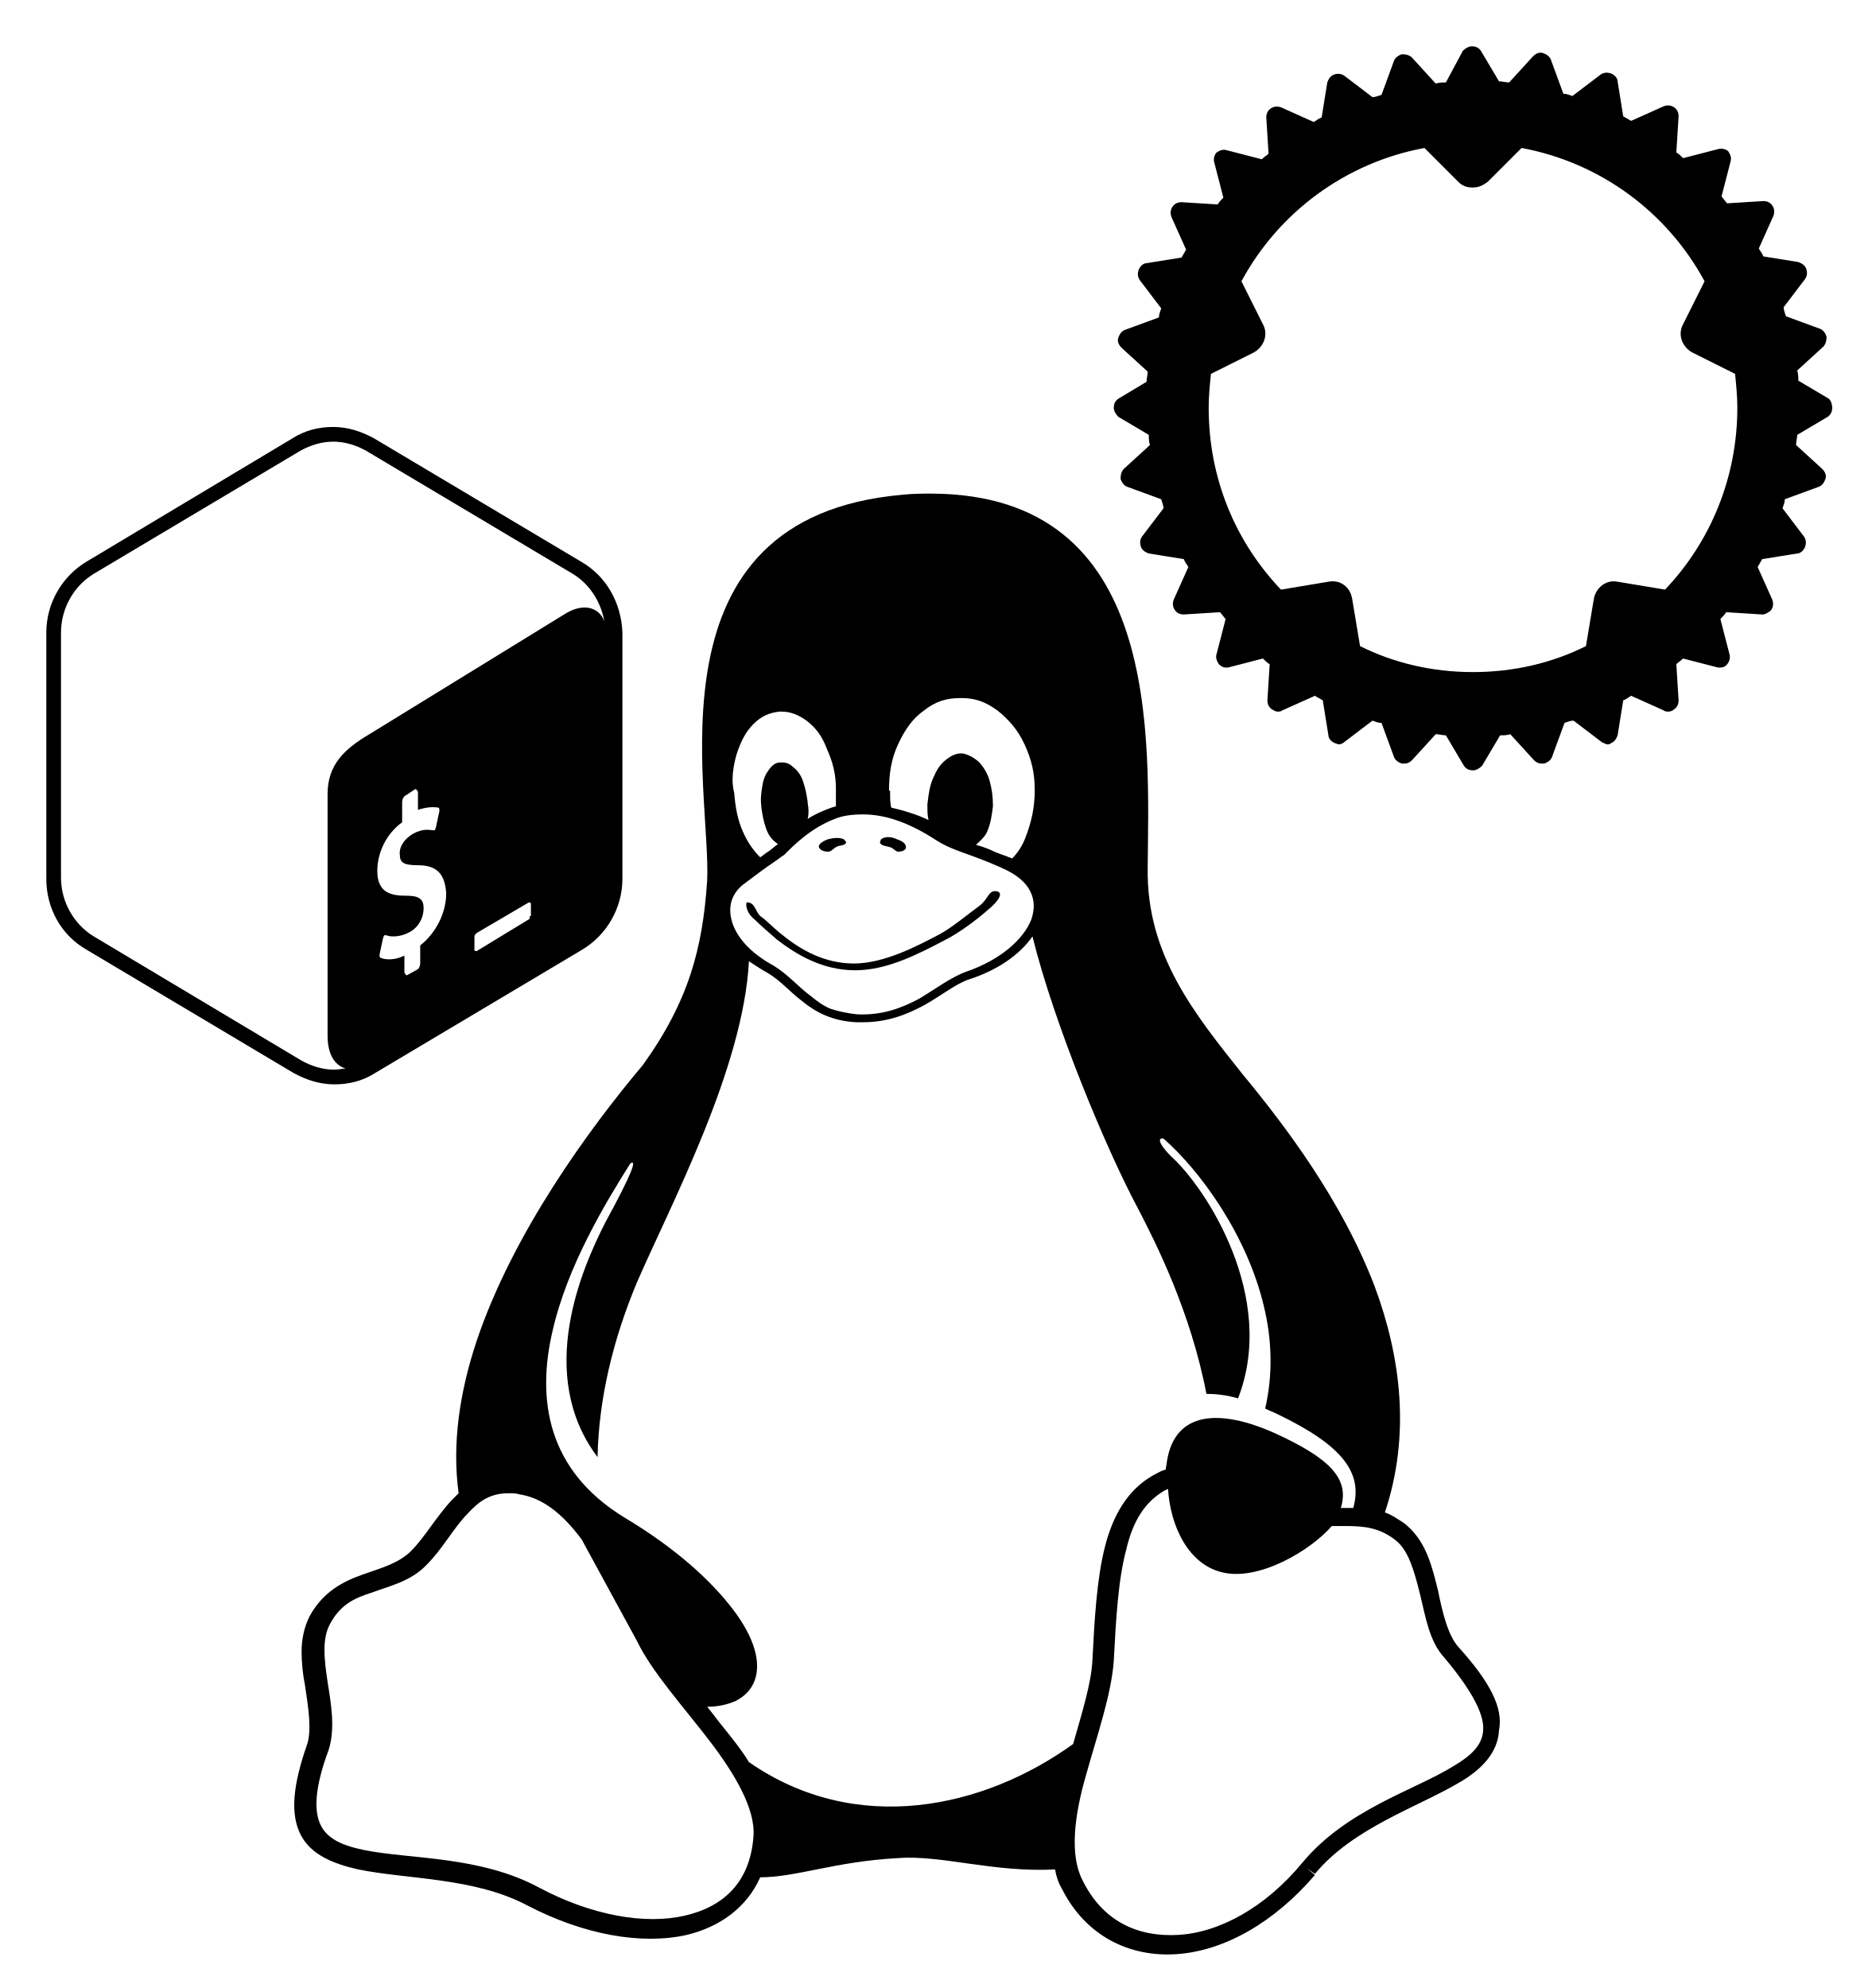
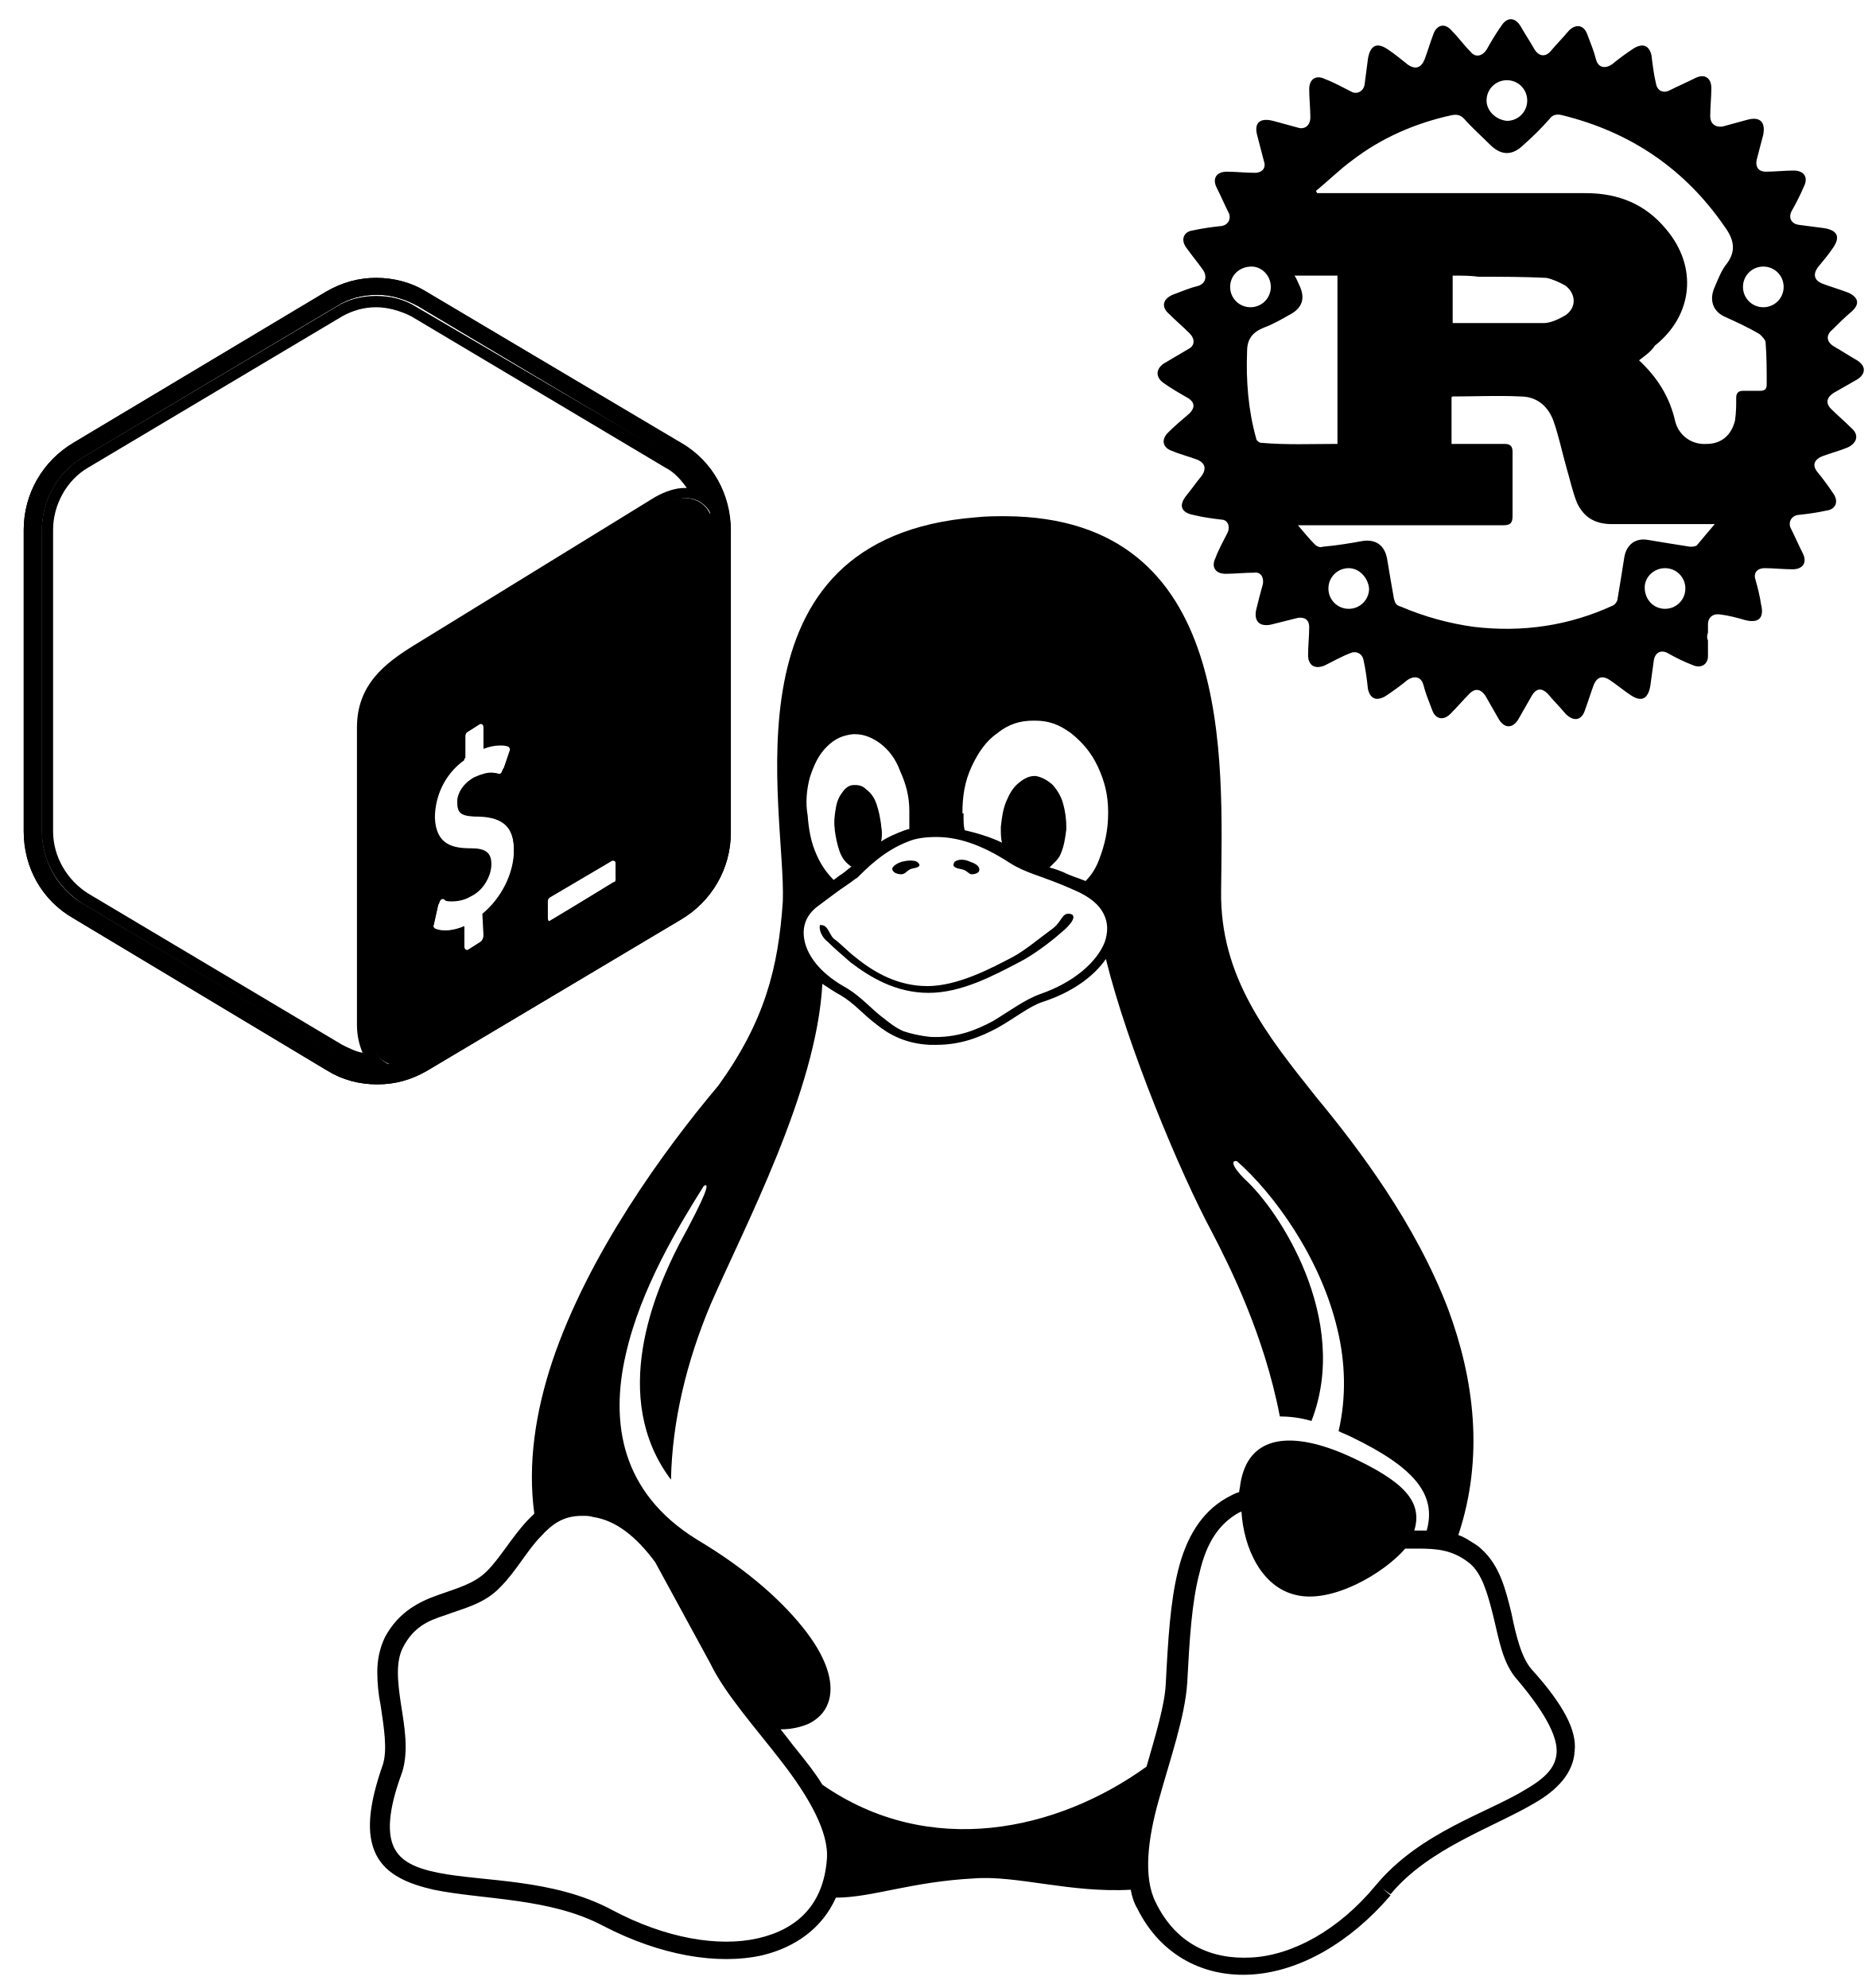
<svg xmlns="http://www.w3.org/2000/svg" version="1.1" id="Capa_1" x="0px" y="0px" viewBox="0 0 165.7 176" style="enable-background:new 0 0 165.7 176;" xml:space="preserve">
  <g>
-     <path d="M66.8,81.4c0.5,0.5,1.2,1.1,2,1.8c1.7,1.3,4,2.7,6.9,2.7c2.9,0,5.7-1.5,8-2.7c1.2-0.6,2.8-1.8,3.7-2.6   c1-0.8,1.5-1.6,0.8-1.7c-0.7-0.1-0.7,0.7-1.5,1.3c-1.1,0.8-2.4,1.9-3.5,2.5c-1.9,1-4.9,2.6-7.6,2.6c-2.6,0-4.7-1.2-6.3-2.5   c-0.8-0.6-1.4-1.3-2-1.7c-0.4-0.4-0.5-1.2-1.1-1.2C66,79.7,65.9,80.7,66.8,81.4z" />
-     <path d="M129.1,145.8C129.1,145.8,129.1,145.8,129.1,145.8c-0.9-1-1.4-3-1.8-5c-0.5-2-1-4.2-2.7-5.7c0,0,0,0,0,0   c-0.3-0.3-0.7-0.5-1-0.7c-0.3-0.2-0.7-0.4-1-0.5c2.3-6.9,1.4-13.8-0.9-20c-2.9-7.6-7.9-14.2-11.7-18.8c-4.3-5.4-8.5-10.6-8.4-18.2   c0.1-11.6,1.3-33.1-19.1-33.2c-0.8,0-1.7,0-2.6,0.1C56.9,45.8,63,69.9,62.6,78c-0.4,5.9-1.6,10.6-5.7,16.3   c-4.8,5.7-11.5,14.9-14.7,24.4c-1.5,4.5-2.2,9.1-1.6,13.5c-0.2,0.2-0.4,0.4-0.6,0.6c-1.4,1.5-2.4,3.3-3.6,4.5   c-1.1,1.1-2.6,1.5-4.3,2.1c-1.7,0.6-3.5,1.5-4.7,3.7c0,0,0,0,0,0c0,0,0,0,0,0c-0.5,1-0.7,2.1-0.7,3.1c0,1,0.1,2,0.3,3   c0.3,2,0.6,3.9,0.2,5.2c-1.3,3.7-1.5,6.2-0.6,8c0.9,1.8,2.9,2.6,5.1,3.1c4.4,0.9,10.3,0.7,15,3.2l0.4-0.8l-0.4,0.8   c5,2.6,10.1,3.5,14.1,2.6c2.9-0.7,5.3-2.4,6.5-5.1c3.2,0,6.6-1.4,12.2-1.7c3.8-0.3,8.5,1.3,13.9,1c0.1,0.6,0.3,1.2,0.6,1.7   c0,0,0,0,0,0c2.1,4.2,6,6.1,10.2,5.8c4.2-0.3,8.6-2.8,12.2-7l-0.7-0.6l0.7,0.5c3.4-4.1,9.1-5.9,12.8-8.1c1.9-1.1,3.4-2.6,3.5-4.6   C133.1,151.2,131.9,148.9,129.1,145.8z M78.7,70c0-1.5,0.2-2.8,0.8-4.1c0.6-1.3,1.3-2.3,2.3-3c1-0.8,2-1.1,3.2-1.1h0.1   c1.2,0,2.1,0.3,3.2,1.1c1,0.8,1.8,1.7,2.4,3c0.6,1.3,0.9,2.5,0.9,4c0,0,0,0.1,0,0.1l0,0c0,1.5-0.3,2.8-0.8,4.1   c-0.3,0.8-0.7,1.4-1.2,1.9c-0.2-0.1-0.3-0.1-0.5-0.2c-0.6-0.2-1.1-0.4-1.5-0.6c-0.5-0.2-0.8-0.3-1.2-0.4c0.3-0.3,0.8-0.7,1-1.2   c0.3-0.7,0.4-1.4,0.5-2.2c0,0,0-0.1,0-0.1c0-0.8-0.1-1.5-0.3-2.2c-0.2-0.7-0.6-1.3-1-1.7c-0.5-0.4-0.9-0.6-1.4-0.7c0,0,0,0-0.1,0   c-0.5,0-0.9,0.2-1.4,0.6c-0.5,0.4-0.8,0.9-1.1,1.6c-0.3,0.7-0.4,1.4-0.5,2.3c0,0,0,0.1,0,0.1c0,0.5,0,0.9,0.1,1.3   c-1-0.5-2.4-0.9-3.3-1.1c-0.1-0.4-0.1-0.8-0.1-1.2V70z M65.2,66.8c0.4-1.2,0.8-2,1.5-2.7c0.7-0.7,1.4-1,2.3-1.1c0.1,0,0.1,0,0.2,0   c0.8,0,1.5,0.3,2.2,0.8c0.8,0.6,1.4,1.4,1.8,2.5c0.5,1.1,0.8,2.2,0.8,3.5v0c0,0.5,0,1.1,0,1.6h0c-0.2,0-0.3,0.1-0.4,0.1   c-0.8,0.3-1.5,0.6-2.1,1c0.1-0.4,0.1-0.9,0-1.4c0,0,0,0,0-0.1c-0.1-0.7-0.2-1.2-0.4-1.8c-0.2-0.6-0.5-1-0.9-1.3   c-0.3-0.3-0.6-0.4-1-0.4c0,0-0.1,0-0.1,0c-0.4,0-0.7,0.2-1,0.6c-0.3,0.4-0.5,0.8-0.6,1.4c-0.1,0.6-0.2,1.2-0.1,1.9c0,0,0,0,0,0.1   c0.1,0.7,0.2,1.2,0.4,1.8c0.2,0.6,0.5,1,0.9,1.3c0.1,0.1,0.1,0.1,0.2,0.1c-0.4,0.3-0.6,0.5-0.9,0.7c-0.2,0.1-0.4,0.3-0.7,0.5   c-0.6-0.6-1.1-1.3-1.5-2.2c-0.5-1.1-0.7-2.2-0.8-3.5v0C64.7,69.1,64.9,67.9,65.2,66.8z M65.8,78.3c1.2-0.9,2-1.5,2.6-1.9   c0.6-0.4,0.8-0.6,1-0.7c0,0,0,0,0,0l0,0c0.9-0.9,2.4-2.4,4.5-3.2c0.7-0.3,1.6-0.4,2.5-0.4c1.8,0,3.9,0.6,6.5,2.3   c1.6,1,2.8,1.1,5.7,2.4l0,0l0,0c1.4,0.6,2.2,1.3,2.6,2.1c0.4,0.8,0.4,1.6,0.1,2.5c-0.7,1.8-2.8,3.6-5.7,4.6l0,0l0,0   c-1.4,0.5-2.7,1.5-4.2,2.4c-1.5,0.8-3.2,1.5-5.5,1.4c-1-0.1-1.8-0.3-2.4-0.5c-0.7-0.3-1.2-0.7-1.7-1.1c-1.1-0.8-2-1.9-3.3-2.7l0,0   l0,0c-2.2-1.2-3.3-2.6-3.7-3.9C64.4,80.2,64.8,79.1,65.8,78.3z M66.7,162.6L66.7,162.6L66.7,162.6c-0.3,4-2.6,6.2-6.1,7   c-3.5,0.8-8.2,0-12.9-2.5c0,0,0,0,0,0c-5.2-2.8-11.4-2.5-15.4-3.3c-2-0.4-3.3-1-3.9-2.2c-0.6-1.2-0.6-3.2,0.7-6.7l0,0l0,0   c0.6-1.9,0.2-4.1-0.1-6c-0.3-2-0.5-3.8,0.2-5.1l0,0c0.9-1.7,2.1-2.3,3.7-2.8c1.6-0.6,3.5-1,4.9-2.5l0,0l0,0   c1.4-1.4,2.4-3.3,3.6-4.5c1-1.1,2-1.8,3.6-1.8c0,0,0,0,0.1,0c0.3,0,0.6,0,0.9,0.1c2,0.3,3.8,1.7,5.5,4l4.9,9l0,0l0,0   c1.3,2.7,4.1,5.8,6.4,8.8C65.1,157.1,66.9,160.2,66.7,162.6z M66.3,156c-0.6-1-1.4-2-2.2-3c-0.5-0.6-1-1.3-1.5-1.9   c1,0,1.8-0.2,2.5-0.5c0.8-0.4,1.4-1,1.7-1.8c0.6-1.6,0-3.8-1.9-6.3c-1.9-2.5-5-5.4-9.7-8.2c0,0,0,0,0,0c-3.4-2.1-5.3-4.7-6.2-7.5   c-0.9-2.8-0.8-5.9-0.1-8.9c1.3-5.8,4.7-11.4,6.9-14.9c0.6-0.4,0.2,0.8-2.2,5.2c-2.1,4.1-6.2,13.5-0.7,20.8   c0.1-5.2,1.4-10.5,3.5-15.5c3-6.9,9.4-18.9,9.9-28.4c0.3,0.2,1.2,0.8,1.6,1c0,0,0,0,0,0c1.2,0.7,2,1.7,3.2,2.6   c1.1,0.9,2.6,1.7,4.7,1.8c0.2,0,0.4,0,0.6,0c2.2,0,3.9-0.7,5.4-1.5c1.6-0.9,2.8-1.9,4-2.3c0,0,0,0,0,0c2.5-0.8,4.5-2.2,5.6-3.8   c1.9,7.7,6.5,18.8,9.4,24.2c1.5,2.9,4.6,9,6,16.3c0.8,0,1.8,0.1,2.8,0.4c3.5-9-2.9-18.7-5.9-21.4c-1.2-1.2-1.2-1.7-0.7-1.6   c3.2,2.8,7.4,8.5,8.9,14.9c0.7,2.9,0.8,6,0.1,9c0.4,0.2,0.7,0.3,1.1,0.5c5.6,2.7,7.6,5.1,6.7,8.3c-0.3,0-0.6,0-1,0c0,0-0.1,0-0.1,0   c0.8-2.6-1-4.4-5.8-6.6c-4.9-2.2-8.9-2-9.6,2.5c0,0.2-0.1,0.5-0.1,0.7c-0.4,0.1-0.7,0.3-1.1,0.5c-2.3,1.3-3.6,3.6-4.3,6.4   c-0.7,2.8-0.9,6.2-1.1,10.1c0,0,0,0,0,0c-0.1,1.9-0.9,4.5-1.7,7.3C87.1,160.1,75.8,162.6,66.3,156z M131.3,153.2   c-0.1,1.3-1,2.2-2.7,3.2c-3.4,2.1-9.4,3.8-13.3,8.5c-3.3,4-7.4,6.2-11,6.4s-6.7-1.2-8.5-4.9l0,0l0,0c-1.1-2.2-0.7-5.6,0.3-9.1   c1-3.6,2.3-7.3,2.5-10.3v0c0.2-3.8,0.4-7.2,1.1-9.8c0.6-2.6,1.7-4.3,3.5-5.3c0.1,0,0.2-0.1,0.2-0.1c0.2,3.3,1.8,6.7,4.8,7.4   c3.2,0.8,7.8-1.9,9.7-4.1c0.4,0,0.8,0,1.1,0c1.7,0,3.1,0.1,4.6,1.3l0,0l0,0c1.1,0.9,1.6,2.7,2.1,4.7c0.5,2,0.8,4.2,2.2,5.7l0,0l0,0   C130.5,149.9,131.4,151.9,131.3,153.2z" />
-     <path d="M77.9,74.6c0.1,0.3,0.6,0.3,0.9,0.4c0.3,0.1,0.5,0.4,0.7,0.4c0.3,0,0.7-0.1,0.7-0.4c0-0.4-0.5-0.6-0.8-0.7   c-0.4-0.2-1-0.3-1.4,0C78,74.3,77.9,74.5,77.9,74.6L77.9,74.6z" />
-     <path d="M73.3,75.4c0.3,0,0.5-0.3,0.7-0.4c0.3-0.2,0.8-0.1,0.9-0.4c0-0.1-0.1-0.2-0.2-0.3c-0.4-0.2-1-0.1-1.4,0   c-0.3,0.1-0.9,0.4-0.8,0.7C72.6,75.3,73,75.4,73.3,75.4z" />
+     <path d="M73.3,83.4c0.5,0.5,1.2,1.1,2,1.8c1.7,1.3,4,2.7,6.9,2.7c2.9,0,5.7-1.5,8-2.7c1.2-0.6,2.8-1.8,3.7-2.6   c1-0.8,1.5-1.6,0.8-1.7c-0.7-0.1-0.7,0.7-1.5,1.3c-1.1,0.8-2.4,1.9-3.5,2.5c-1.9,1-4.9,2.6-7.6,2.6c-2.6,0-4.7-1.2-6.3-2.5   c-0.8-0.6-1.4-1.3-2-1.7c-0.4-0.4-0.5-1.2-1.1-1.2C72.5,81.7,72.4,82.7,73.3,83.4z" />
+     <path d="M135.6,147.8C135.6,147.8,135.6,147.8,135.6,147.8c-0.9-1-1.4-3-1.8-5c-0.5-2-1-4.2-2.7-5.7c0,0,0,0,0,0   c-0.3-0.3-0.7-0.5-1-0.7c-0.3-0.2-0.7-0.4-1-0.5c2.3-6.9,1.4-13.8-0.9-20c-2.9-7.6-7.9-14.2-11.7-18.8c-4.3-5.4-8.5-10.6-8.4-18.2   c0.1-11.6,1.3-33.1-19.1-33.2c-0.8,0-1.7,0-2.6,0.1c-22.8,1.8-16.8,25.9-17.1,34c-0.4,5.9-1.6,10.6-5.7,16.3   c-4.8,5.7-11.5,14.9-14.7,24.4c-1.5,4.5-2.2,9.1-1.6,13.5c-0.2,0.2-0.4,0.4-0.6,0.6c-1.4,1.5-2.4,3.3-3.6,4.5   c-1.1,1.1-2.6,1.5-4.3,2.1c-1.7,0.6-3.5,1.5-4.7,3.7c0,0,0,0,0,0c0,0,0,0,0,0c-0.5,1-0.7,2.1-0.7,3.1c0,1,0.1,2,0.3,3   c0.3,2,0.6,3.9,0.2,5.2c-1.3,3.7-1.5,6.2-0.6,8c0.9,1.8,2.9,2.6,5.1,3.1c4.4,0.9,10.3,0.7,15,3.2l0.4-0.8l-0.4,0.8   c5,2.6,10.1,3.5,14.1,2.6c2.9-0.7,5.3-2.4,6.5-5.1c3.2,0,6.6-1.4,12.2-1.7c3.8-0.3,8.5,1.3,13.9,1c0.1,0.6,0.3,1.2,0.6,1.7   c0,0,0,0,0,0c2.1,4.2,6,6.1,10.2,5.8c4.2-0.3,8.6-2.8,12.2-7l-0.7-0.6l0.7,0.5c3.4-4.1,9.1-5.9,12.8-8.1c1.9-1.1,3.4-2.6,3.5-4.6   C139.6,153.2,138.4,150.9,135.6,147.8z M85.2,72c0-1.5,0.2-2.8,0.8-4.1c0.6-1.3,1.3-2.3,2.3-3c1-0.8,2-1.1,3.2-1.1h0.1   c1.2,0,2.1,0.3,3.2,1.1c1,0.8,1.8,1.7,2.4,3c0.6,1.3,0.9,2.5,0.9,4c0,0,0,0.1,0,0.1l0,0c0,1.5-0.3,2.8-0.8,4.1   c-0.3,0.8-0.7,1.4-1.2,1.9c-0.2-0.1-0.3-0.1-0.5-0.2c-0.6-0.2-1.1-0.4-1.5-0.6c-0.5-0.2-0.8-0.3-1.2-0.4c0.3-0.3,0.8-0.7,1-1.2   c0.3-0.7,0.4-1.4,0.5-2.2c0,0,0-0.1,0-0.1c0-0.8-0.1-1.5-0.3-2.2c-0.2-0.7-0.6-1.3-1-1.7c-0.5-0.4-0.9-0.6-1.4-0.7c0,0,0,0-0.1,0   c-0.5,0-0.9,0.2-1.4,0.6c-0.5,0.4-0.8,0.9-1.1,1.6c-0.3,0.7-0.4,1.4-0.5,2.3c0,0,0,0.1,0,0.1c0,0.5,0,0.9,0.1,1.3   c-1-0.5-2.4-0.9-3.3-1.1c-0.1-0.4-0.1-0.8-0.1-1.2V72z M71.7,68.8c0.4-1.2,0.8-2,1.5-2.7c0.7-0.7,1.4-1,2.3-1.1c0.1,0,0.1,0,0.2,0   c0.8,0,1.5,0.3,2.2,0.8c0.8,0.6,1.4,1.4,1.8,2.5c0.5,1.1,0.8,2.2,0.8,3.5v0c0,0.5,0,1.1,0,1.6h0c-0.2,0-0.3,0.1-0.4,0.1   c-0.8,0.3-1.5,0.6-2.1,1c0.1-0.4,0.1-0.9,0-1.4c0,0,0,0,0-0.1c-0.1-0.7-0.2-1.2-0.4-1.8c-0.2-0.6-0.5-1-0.9-1.3   c-0.3-0.3-0.6-0.4-1-0.4c0,0-0.1,0-0.1,0c-0.4,0-0.7,0.2-1,0.6c-0.3,0.4-0.5,0.8-0.6,1.4c-0.1,0.6-0.2,1.2-0.1,1.9c0,0,0,0,0,0.1   c0.1,0.7,0.2,1.2,0.4,1.8c0.2,0.6,0.5,1,0.9,1.3c0.1,0.1,0.1,0.1,0.2,0.1c-0.4,0.3-0.6,0.5-0.9,0.7c-0.2,0.1-0.4,0.3-0.7,0.5   c-0.6-0.6-1.1-1.3-1.5-2.2c-0.5-1.1-0.7-2.2-0.8-3.5v0C71.3,71.1,71.4,69.9,71.7,68.8z M72.3,80.3c1.2-0.9,2-1.5,2.6-1.9   c0.6-0.4,0.8-0.6,1-0.7c0,0,0,0,0,0l0,0c0.9-0.9,2.4-2.4,4.5-3.2c0.7-0.3,1.6-0.4,2.5-0.4c1.8,0,3.9,0.6,6.5,2.3   c1.6,1,2.8,1.1,5.7,2.4l0,0l0,0c1.4,0.6,2.2,1.3,2.6,2.1c0.4,0.8,0.4,1.6,0.1,2.5c-0.7,1.8-2.8,3.6-5.7,4.6l0,0l0,0   c-1.4,0.5-2.7,1.5-4.2,2.4c-1.5,0.8-3.2,1.5-5.5,1.4c-1-0.1-1.8-0.3-2.4-0.5c-0.7-0.3-1.2-0.7-1.7-1.1c-1.1-0.8-2-1.9-3.3-2.7l0,0   l0,0c-2.2-1.2-3.3-2.6-3.7-3.9C70.9,82.2,71.3,81.1,72.3,80.3z M73.2,164.6L73.2,164.6L73.2,164.6c-0.3,4-2.6,6.2-6.1,7   c-3.5,0.8-8.2,0-12.9-2.5c0,0,0,0,0,0c-5.2-2.8-11.4-2.5-15.4-3.3c-2-0.4-3.3-1-3.9-2.2c-0.6-1.2-0.6-3.2,0.7-6.7l0,0l0,0   c0.6-1.9,0.2-4.1-0.1-6c-0.3-2-0.5-3.8,0.2-5.1l0,0c0.9-1.7,2.1-2.3,3.7-2.8c1.6-0.6,3.5-1,4.9-2.5l0,0l0,0   c1.4-1.4,2.4-3.3,3.6-4.5c1-1.1,2-1.8,3.6-1.8c0,0,0,0,0.1,0c0.3,0,0.6,0,0.9,0.1c2,0.3,3.8,1.7,5.5,4l4.9,9l0,0l0,0   c1.3,2.7,4.1,5.8,6.4,8.8C71.6,159.1,73.4,162.2,73.2,164.6z M72.8,158c-0.6-1-1.4-2-2.2-3c-0.5-0.6-1-1.3-1.5-1.9   c1,0,1.8-0.2,2.5-0.5c0.8-0.4,1.4-1,1.7-1.8c0.6-1.6,0-3.8-1.9-6.3c-1.9-2.5-5-5.4-9.7-8.2c0,0,0,0,0,0c-3.4-2.1-5.3-4.7-6.2-7.5   c-0.9-2.8-0.8-5.9-0.1-8.9c1.3-5.8,4.7-11.4,6.9-14.9c0.6-0.4,0.2,0.8-2.2,5.2c-2.1,4.1-6.2,13.5-0.7,20.8   c0.1-5.2,1.4-10.5,3.5-15.5c3-6.9,9.4-18.9,9.9-28.4c0.3,0.2,1.2,0.8,1.6,1c0,0,0,0,0,0c1.2,0.7,2,1.7,3.2,2.6   c1.1,0.9,2.6,1.7,4.7,1.8c0.2,0,0.4,0,0.6,0c2.2,0,3.9-0.7,5.4-1.5c1.6-0.9,2.8-1.9,4-2.3c0,0,0,0,0,0c2.5-0.8,4.5-2.2,5.6-3.8   c1.9,7.7,6.5,18.8,9.4,24.2c1.5,2.9,4.6,9,6,16.3c0.8,0,1.8,0.1,2.8,0.4c3.5-9-2.9-18.7-5.9-21.4c-1.2-1.2-1.2-1.7-0.7-1.6   c3.2,2.8,7.4,8.5,8.9,14.9c0.7,2.9,0.8,6,0.1,9c0.4,0.2,0.7,0.3,1.1,0.5c5.6,2.7,7.6,5.1,6.7,8.3c-0.3,0-0.6,0-1,0c0,0-0.1,0-0.1,0   c0.8-2.6-1-4.4-5.8-6.6c-4.9-2.2-8.9-2-9.6,2.5c0,0.2-0.1,0.5-0.1,0.7c-0.4,0.1-0.7,0.3-1.1,0.5c-2.3,1.3-3.6,3.6-4.3,6.4   c-0.7,2.8-0.9,6.2-1.1,10.1c0,0,0,0,0,0c-0.1,1.9-0.9,4.5-1.7,7.3C93.6,162.1,82.3,164.6,72.8,158z M137.8,155.2   c-0.1,1.3-1,2.2-2.7,3.2c-3.4,2.1-9.4,3.8-13.3,8.5c-3.3,4-7.4,6.2-11,6.4s-6.7-1.2-8.5-4.9l0,0l0,0c-1.1-2.2-0.7-5.6,0.3-9.1   c1-3.6,2.3-7.3,2.5-10.3v0c0.2-3.8,0.4-7.2,1.1-9.8c0.6-2.6,1.7-4.3,3.5-5.3c0.1,0,0.2-0.1,0.2-0.1c0.2,3.3,1.8,6.7,4.8,7.4   c3.2,0.8,7.8-1.9,9.7-4.1c0.4,0,0.8,0,1.1,0c1.7,0,3.1,0.1,4.6,1.3l0,0l0,0c1.1,0.9,1.6,2.7,2.1,4.7c0.5,2,0.8,4.2,2.2,5.7l0,0l0,0   C137,151.9,137.9,153.9,137.8,155.2z" />
+     <path d="M84.4,76.6c0.1,0.3,0.6,0.3,0.9,0.4c0.3,0.1,0.5,0.4,0.7,0.4c0.3,0,0.7-0.1,0.7-0.4c0-0.4-0.5-0.6-0.8-0.7   c-0.4-0.2-1-0.3-1.4,0C84.5,76.3,84.4,76.5,84.4,76.6L84.4,76.6z" />
+     <path d="M79.8,77.4c0.3,0,0.5-0.3,0.7-0.4c0.3-0.2,0.8-0.1,0.9-0.4c0-0.1-0.1-0.2-0.2-0.3c-0.4-0.2-1-0.1-1.4,0   c-0.3,0.1-0.9,0.4-0.8,0.7C79.1,77.3,79.5,77.4,79.8,77.4z" />
  </g>
  <g>
-     <path d="M51.4,49.7L33.1,38.8c-1.1-0.6-2.3-1-3.6-1s-2.5,0.3-3.6,1L7.7,49.7C5.5,51,4.1,53.4,4.1,56v21.8c0,2.6,1.3,5,3.6,6.3   L26,95c1.1,0.6,2.3,1,3.6,1s2.5-0.3,3.6-1l18.3-10.9c2.2-1.3,3.6-3.7,3.6-6.3V56C55,53.4,53.7,51,51.4,49.7z M37.2,83.7l0,1.6   c0,0.2-0.1,0.4-0.2,0.5l-0.9,0.5c-0.1,0.1-0.2,0-0.3-0.2v-1.5C35,85,34.2,85,33.7,84.8c-0.1,0-0.1-0.2-0.1-0.3l0.3-1.4   c0-0.1,0.1-0.2,0.1-0.3c0,0,0,0,0.1,0c0,0,0.1,0,0.1,0c0.5,0.2,1.3,0.1,1.9-0.2c0.9-0.4,1.4-1.3,1.4-2.2c0-0.8-0.4-1.1-1.5-1.1   c-1.3,0-2.6-0.2-2.6-2.2c0-1.6,0.8-3.3,2.2-4.3V71c0-0.2,0.1-0.4,0.2-0.5l0.9-0.6c0.1-0.1,0.2,0,0.3,0.2v1.6   c0.6-0.2,1.2-0.3,1.8-0.2c0.1,0,0.1,0.2,0.1,0.3l-0.3,1.4c0,0.1-0.1,0.2-0.1,0.3c0,0,0,0-0.1,0c0,0-0.1,0-0.1,0   c-0.2,0-0.8-0.2-1.7,0.3c-0.9,0.5-1.3,1.3-1.2,1.9c0,0.7,0.4,0.9,1.6,0.9c1.7,0,2.4,0.8,2.5,2.5C39.5,80.8,38.6,82.6,37.2,83.7z    M46.9,81.1c0,0.1,0,0.3-0.1,0.3l-4.6,2.8c-0.1,0-0.2,0-0.2-0.1v-1.2c0-0.1,0.1-0.2,0.2-0.3l4.6-2.7c0.1,0,0.2,0,0.2,0.1V81.1z    M50.1,54.3L32.7,65c-2.2,1.3-3.7,2.7-3.7,5.3v21.4c0,1.6,0.6,2.6,1.6,2.9c-0.3,0-0.6,0.1-1,0.1c-1,0-2-0.3-2.9-0.8L8.3,82.9   c-1.8-1.1-2.9-3.1-2.9-5.2V56c0-2.1,1.1-4.1,2.9-5.2l18.3-10.9c0.9-0.5,1.9-0.8,2.9-0.8s2,0.3,2.9,0.8l18.3,10.9   c1.5,0.9,2.5,2.5,2.8,4.2C53,53.7,51.6,53.4,50.1,54.3z" />
+     <g>
+       <g>
+         <path d="M60.2,39.2L37.7,25.8c-1.3-0.8-2.8-1.2-4.4-1.2s-3,0.4-4.4,1.2L6.5,39.2c-2.7,1.6-4.4,4.5-4.4,7.7v26.7     c0,3.2,1.6,6.1,4.4,7.7L29,94.8c1.3,0.8,2.8,1.2,4.4,1.2s3-0.4,4.4-1.2l22.5-13.4c2.7-1.6,4.4-4.5,4.4-7.7V46.9     C64.6,43.7,62.9,40.8,60.2,39.2z M42.8,80.9l0.1,1.9c0,0.2-0.1,0.5-0.3,0.6l-1.1,0.7c-0.2,0.1-0.3,0-0.4-0.2V82     c-1,0.4-1.9,0.5-2.6,0.2c-0.1-0.1-0.2-0.2-0.1-0.4l0.4-1.8c0.1-0.1,0.1-0.3,0.2-0.4c0.1-0.1,0.1-0.1,0.1-0.1     c0.1-0.1,0.1-0.1,0.2,0c0.7,0.2,1.6,0.1,2.4-0.3c1.1-0.5,1.8-1.6,1.8-2.7c0-1-0.5-1.4-1.8-1.4c-1.6,0-3.1-0.3-3.2-2.7     c0-2,1-4.1,2.7-5.3v-1.9c0-0.2,0.1-0.5,0.3-0.6l1.1-0.7c0.2-0.1,0.3,0,0.4,0.2v1.9c0.8-0.3,1.5-0.4,2.2-0.2     c0.1,0.1,0.2,0.2,0.1,0.4L44.6,68c-0.1,0.1-0.1,0.2-0.2,0.4c-0.1,0.1-0.1,0.1-0.1,0.1c-0.1,0-0.1,0.1-0.2,0     c-0.3-0.1-1-0.2-2.1,0.4c-1.1,0.6-1.6,1.6-1.5,2.3c0,0.9,0.5,1.1,2,1.1c2.1,0.1,3,1,3,3C45.6,77.4,44.5,79.6,42.8,80.9z      M54.6,77.7c0,0.2,0,0.4-0.2,0.4l-5.7,3.4c-0.1,0.1-0.2,0-0.2-0.2v-1.5c0-0.2,0.1-0.3,0.2-0.4l5.6-3.3c0.1-0.1,0.2,0,0.2,0.2     V77.7z M58.5,44.8L37.2,57.9c-2.7,1.6-4.6,3.3-4.6,6.5v26.3c0,1.9,0.8,3.1,1.9,3.5c-0.4,0.1-0.8,0.1-1.2,0.1     c-1.3,0-2.5-0.4-3.6-1L7.3,80c-2.2-1.3-3.6-3.8-3.6-6.4V46.9c0-2.6,1.4-5.1,3.6-6.4l22.5-13.4c1.1-0.7,2.3-1,3.6-1s2.5,0.4,3.6,1     l22.5,13.4c1.9,1.1,3.1,3,3.4,5.1C62.1,44.1,60.4,43.7,58.5,44.8z" />
+         <path d="M33.3,24.6c-1.5,0-3,0.4-4.4,1.2L6.5,39.2c-2.7,1.6-4.4,4.5-4.4,7.7v26.7c0,3.2,1.6,6.1,4.4,7.7L29,94.8     c1.3,0.8,2.8,1.2,4.4,1.2s3-0.4,4.4-1.2l22.5-13.4c2.7-1.6,4.4-4.5,4.4-7.7V46.9c0-3.1-1.6-6.1-4.4-7.7L37.7,25.8     C36.4,25,34.8,24.6,33.3,24.6L33.3,24.6z M33.3,94.3c-1.3,0-2.5-0.4-3.6-1L7.3,80c-2.2-1.3-3.6-3.8-3.6-6.4V46.9     c0-2.6,1.4-5.1,3.6-6.4l22.5-13.4c1.1-0.7,2.3-1,3.6-1s2.5,0.4,3.6,1l22.5,13.4c1.9,1.1,3.1,3,3.4,5.1c-0.4-1-1.3-1.5-2.3-1.5     c-0.6,0-1.3,0.2-2.1,0.7L37.2,57.9c-2.7,1.6-4.6,3.3-4.6,6.5v26.3c0,1.9,0.8,3.1,1.9,3.5C34.2,94.3,33.8,94.3,33.3,94.3     L33.3,94.3z M40,79.8c0.5,0,1.1-0.1,1.6-0.4c1.1-0.5,1.8-1.6,1.8-2.7c0-1-0.5-1.4-1.8-1.4c-1.6,0-3.1-0.3-3.2-2.7     c0-2,1-4.1,2.7-5.3v-1.9c0-0.2,0.1-0.5,0.3-0.6l1.1-0.7c0,0,0.1,0,0.1,0c0.1,0,0.2,0.1,0.2,0.3v1.9c0.5-0.2,1-0.3,1.5-0.3     c0.2,0,0.4,0,0.7,0.1c0.1,0.1,0.2,0.2,0.1,0.4L44.6,68c-0.1,0.1-0.1,0.2-0.2,0.4c-0.1,0.1-0.1,0.1-0.1,0.1c0,0-0.1,0-0.1,0     c0,0,0,0-0.1,0c-0.1,0-0.3-0.1-0.6-0.1c-0.4,0-0.8,0.1-1.5,0.4c-1.1,0.6-1.6,1.6-1.5,2.3c0,0.9,0.5,1.1,2,1.1c2.1,0.1,3,1,3,3     c0,2.1-1.1,4.3-2.8,5.7l0.1,1.9c0,0.2-0.1,0.5-0.3,0.6l-1.1,0.7c0,0-0.1,0-0.1,0c-0.1,0-0.2-0.1-0.2-0.3V82     c-0.6,0.3-1.2,0.4-1.7,0.4c-0.3,0-0.6,0-0.9-0.1c-0.1-0.1-0.2-0.2-0.1-0.4l0.4-1.8c0.1-0.1,0.1-0.3,0.2-0.4     c0.1-0.1,0.1-0.1,0.1-0.1c0,0,0.1,0,0.1,0s0.1,0,0.1,0C39.4,79.8,39.7,79.8,40,79.8L40,79.8z M48.6,81.6c-0.1,0-0.2-0.1-0.2-0.2     v-1.5c0-0.2,0.1-0.3,0.2-0.4l5.6-3.3c0,0,0.1,0,0.1,0c0.1,0,0.2,0.1,0.2,0.2v1.3c0,0.2,0,0.4-0.2,0.4L48.6,81.6     C48.7,81.6,48.6,81.6,48.6,81.6L48.6,81.6z" />
+       </g>
+     </g>
+     <g>
+       <path d="M33.3,27.2c1,0,2.1,0.3,3.1,0.8l22.5,13.4c0.8,0.4,1.4,1.1,1.9,1.8c-0.1,0-0.1,0-0.2,0c-0.8,0-1.7,0.3-2.6,0.8L36.7,57.1    c-2.6,1.6-5.1,3.5-5.1,7.3v26.3c0,1,0.2,1.8,0.5,2.5c-0.6-0.1-1.2-0.4-1.8-0.7L7.8,79.1c-1.9-1.2-3.1-3.3-3.1-5.5V46.9    c0-2.2,1.2-4.4,3.1-5.5L30.3,28C31.2,27.5,32.2,27.2,33.3,27.2 M33.3,26.2c-1.3,0-2.5,0.3-3.6,1L7.3,40.5    c-2.2,1.3-3.6,3.8-3.6,6.4v26.7c0,2.6,1.4,5,3.6,6.4l22.5,13.4c1.1,0.6,2.3,1,3.6,1c0.4,0,0.8-0.1,1.2-0.1    c-1.1-0.4-1.9-1.6-1.9-3.5V64.4c0-3.2,1.9-4.9,4.6-6.5l21.3-13.1c0.7-0.4,1.5-0.7,2.1-0.7c1,0,1.8,0.5,2.3,1.5    c-0.4-2.1-1.6-4.1-3.4-5.1L36.9,27.2C35.8,26.5,34.6,26.2,33.3,26.2L33.3,26.2z" />
+     </g>
  </g>
-   <path d="M161.9,35.3l-2.7-1.6c0-0.3,0-0.6-0.1-0.9l2.3-2.1c0.2-0.2,0.3-0.5,0.3-0.9c-0.1-0.3-0.3-0.6-0.6-0.7l-3-1.1  c-0.1-0.3-0.2-0.6-0.2-0.8l1.9-2.5c0.2-0.3,0.2-0.6,0.1-0.9c-0.1-0.3-0.4-0.5-0.7-0.6l-3.1-0.5c-0.1-0.3-0.3-0.5-0.4-0.7l1.3-2.9  c0.1-0.3,0.1-0.6-0.1-0.9c-0.2-0.3-0.5-0.4-0.8-0.4l-3.2,0.2c-0.2-0.2-0.3-0.4-0.5-0.6l0.8-3.1c0.1-0.3,0-0.6-0.2-0.9  c-0.2-0.2-0.6-0.3-0.9-0.2l-3.1,0.8c-0.2-0.2-0.4-0.4-0.6-0.5l0.2-3.2c0-0.3-0.1-0.6-0.4-0.8c-0.3-0.2-0.6-0.2-0.9-0.1l-2.9,1.3  c-0.2-0.1-0.5-0.3-0.7-0.4l-0.5-3.1c0-0.3-0.3-0.6-0.6-0.7c-0.3-0.1-0.6-0.1-0.9,0.1l-2.5,1.9c-0.3-0.1-0.5-0.2-0.8-0.2l-1.1-3  c-0.1-0.3-0.4-0.5-0.7-0.6c-0.3-0.1-0.6,0-0.9,0.3l-2.1,2.3c-0.3,0-0.6-0.1-0.9-0.1l-1.6-2.7c-0.2-0.3-0.5-0.4-0.8-0.4  c-0.3,0-0.6,0.2-0.8,0.4L128,7.3c-0.3,0-0.6,0-0.9,0.1L125,5.1c-0.2-0.2-0.5-0.3-0.9-0.3c-0.3,0.1-0.6,0.3-0.7,0.6l-1.1,3  c-0.3,0.1-0.6,0.2-0.8,0.2l-2.5-1.9c-0.3-0.2-0.6-0.2-0.9-0.1c-0.3,0.1-0.5,0.4-0.6,0.7l-0.5,3.1c-0.3,0.1-0.5,0.3-0.7,0.4l-2.9-1.3  c-0.3-0.1-0.6-0.1-0.9,0.1c-0.3,0.2-0.4,0.5-0.4,0.8l0.2,3.2c-0.2,0.2-0.4,0.3-0.6,0.5l-3.1-0.8c-0.3-0.1-0.6,0-0.9,0.2  c-0.2,0.2-0.3,0.6-0.2,0.9l0.8,3.1c-0.2,0.2-0.4,0.4-0.5,0.6l-3.2-0.2c-0.3,0-0.6,0.1-0.8,0.4c-0.2,0.3-0.2,0.6-0.1,0.9l1.3,2.9  c-0.1,0.2-0.3,0.5-0.4,0.7l-3.1,0.5c-0.3,0-0.6,0.3-0.7,0.6s-0.1,0.6,0.1,0.9l1.9,2.5c-0.1,0.3-0.2,0.5-0.2,0.8l-3,1.1  c-0.3,0.1-0.5,0.4-0.6,0.7c-0.1,0.3,0,0.6,0.3,0.9l2.3,2.1c0,0.3-0.1,0.6-0.1,0.9L99,35.3c-0.3,0.2-0.4,0.5-0.4,0.8s0.2,0.6,0.4,0.8  l2.7,1.6c0,0.3,0,0.6,0.1,0.9l-2.3,2.1c-0.2,0.2-0.3,0.5-0.3,0.9c0.1,0.3,0.3,0.6,0.6,0.7l3,1.1c0.1,0.3,0.2,0.6,0.2,0.8l-1.9,2.5  c-0.2,0.3-0.2,0.6-0.1,0.9c0.1,0.3,0.4,0.5,0.7,0.6l3.1,0.5c0.1,0.3,0.3,0.5,0.4,0.7l-1.3,2.9c-0.1,0.3-0.1,0.6,0.1,0.9  c0.2,0.3,0.5,0.4,0.8,0.4c0,0,0,0,0,0l3.2-0.2c0.2,0.2,0.3,0.4,0.5,0.6l-0.8,3.1c-0.1,0.3,0,0.6,0.2,0.9c0.2,0.2,0.4,0.3,0.6,0.3  c0.1,0,0.1,0,0.2,0l3.1-0.8c0.2,0.2,0.4,0.4,0.6,0.5l-0.2,3.2c0,0.3,0.1,0.6,0.4,0.8c0.2,0.1,0.3,0.2,0.5,0.2c0.1,0,0.3,0,0.4-0.1  l2.9-1.3c0.2,0.1,0.5,0.3,0.7,0.4l0.5,3.1c0,0.3,0.3,0.6,0.6,0.7c0.1,0,0.2,0.1,0.3,0.1c0.2,0,0.4-0.1,0.5-0.2l2.5-1.9  c0.3,0.1,0.5,0.2,0.8,0.2l1.1,3c0.1,0.3,0.4,0.5,0.7,0.6c0.1,0,0.1,0,0.2,0c0.3,0,0.5-0.1,0.7-0.3l2.1-2.3c0.3,0,0.6,0.1,0.9,0.1  l1.6,2.7c0.2,0.3,0.5,0.4,0.8,0.4c0.3,0,0.6-0.2,0.8-0.4l1.6-2.7c0.3,0,0.6,0,0.9-0.1l2.1,2.3c0.2,0.2,0.4,0.3,0.7,0.3  c0.1,0,0.1,0,0.2,0c0.3-0.1,0.6-0.3,0.7-0.6l1.1-3c0.3-0.1,0.5-0.2,0.8-0.2l2.5,1.9c0.2,0.1,0.4,0.2,0.5,0.2c0.1,0,0.2,0,0.3-0.1  c0.3-0.1,0.5-0.4,0.6-0.7l0.5-3.1c0.3-0.1,0.5-0.3,0.7-0.4l2.9,1.3c0.1,0.1,0.3,0.1,0.4,0.1c0.2,0,0.4-0.1,0.5-0.2  c0.3-0.2,0.4-0.5,0.4-0.8l-0.2-3.2c0.2-0.2,0.4-0.3,0.6-0.5l3.1,0.8c0.1,0,0.1,0,0.2,0c0.2,0,0.5-0.1,0.6-0.3  c0.2-0.2,0.3-0.6,0.2-0.9l-0.8-3.1c0.2-0.2,0.4-0.4,0.5-0.6l3.2,0.2c0,0,0,0,0,0c0.3,0,0.6-0.2,0.8-0.4c0.2-0.3,0.2-0.6,0.1-0.9  l-1.3-2.9c0.1-0.2,0.3-0.5,0.4-0.7l3.1-0.5c0.3,0,0.6-0.3,0.7-0.6c0.1-0.3,0.1-0.6-0.1-0.9l-1.9-2.5c0.1-0.3,0.2-0.5,0.2-0.8l3-1.1  c0.3-0.1,0.5-0.4,0.6-0.7c0.1-0.3,0-0.6-0.3-0.9l-2.3-2.1c0-0.3,0.1-0.6,0.1-0.9l2.7-1.6c0.3-0.2,0.4-0.5,0.4-0.8  S162.1,35.5,161.9,35.3z M130.4,59.5c-3.6,0-7-0.8-10-2.3l-0.7-4.2c-0.1-0.5-0.3-0.9-0.7-1.2c-0.4-0.3-0.9-0.4-1.4-0.3l-4.2,0.7  c-4-4.2-6.4-9.8-6.4-16.1c0-1,0.1-2,0.2-3l3.8-1.9c0.9-0.5,1.3-1.6,0.8-2.5l-1.9-3.8c3.3-6.1,9.2-10.5,16.2-11.8l3,3  c0.4,0.4,0.8,0.5,1.3,0.5c0.5,0,0.9-0.2,1.3-0.5l3-3c7,1.3,12.9,5.7,16.2,11.8l-1.9,3.8c-0.5,0.9-0.1,2,0.8,2.5l3.8,1.9  c0.1,1,0.2,2,0.2,3c0,6.2-2.4,11.9-6.4,16.1l-4.2-0.7c-1-0.2-1.9,0.5-2.1,1.5l-0.7,4.2C137.4,58.7,134,59.5,130.4,59.5z" />
+   <path d="M151.2,56.7c0,0.5,0,0.9,0,1.4c0,0.7-0.6,1.1-1.3,0.8c-0.8-0.3-1.6-0.7-2.3-1.1c-0.6-0.3-1.1,0-1.2,0.7  c-0.1,0.7-0.2,1.5-0.3,2.2c-0.2,1.2-0.8,1.5-1.8,0.8c-0.6-0.4-1.2-0.9-1.8-1.3c-0.6-0.4-1.1-0.3-1.4,0.4c-0.3,0.8-0.5,1.5-0.8,2.3  c-0.3,0.9-1,1-1.7,0.3c-0.5-0.6-1.1-1.2-1.6-1.8c-0.5-0.5-1-0.5-1.4,0.2c-0.4,0.7-0.8,1.4-1.2,2.1c-0.5,0.8-1.2,0.8-1.7,0  c-0.4-0.7-0.8-1.4-1.2-2.1c-0.4-0.6-0.9-0.7-1.4-0.2c-0.6,0.6-1.1,1.2-1.7,1.8c-0.6,0.6-1.3,0.5-1.6-0.3c-0.3-0.8-0.6-1.5-0.8-2.3  c-0.2-0.7-0.8-0.8-1.4-0.4c-0.6,0.5-1.3,1-1.9,1.4c-0.8,0.5-1.4,0.3-1.6-0.6c-0.1-0.9-0.2-1.7-0.4-2.6c-0.1-0.5-0.6-0.8-1.1-0.6  c-0.8,0.3-1.5,0.7-2.3,1.1c-0.9,0.4-1.5,0-1.5-0.9c0-0.8,0.1-1.7,0.1-2.5c0-0.6-0.4-0.9-1-0.8c-0.8,0.2-1.6,0.4-2.4,0.6  c-1,0.2-1.5-0.3-1.3-1.3c0.2-0.8,0.4-1.6,0.6-2.3c0.1-0.6-0.2-1.1-0.8-1c-0.8,0-1.7,0.1-2.5,0.1c-0.9,0-1.3-0.6-0.9-1.4  c0.3-0.8,0.7-1.5,1.1-2.3c0.2-0.5,0-1.1-0.6-1.1c-0.8-0.1-1.6-0.2-2.4-0.4c-1.1-0.2-1.4-0.8-0.7-1.7c0.5-0.6,0.9-1.2,1.4-1.8  c0.4-0.6,0.3-1.1-0.4-1.4c-0.8-0.3-1.6-0.5-2.3-0.8c-0.8-0.3-0.9-1-0.3-1.6c0.6-0.6,1.2-1.1,1.9-1.7c0.5-0.5,0.5-1-0.2-1.4  c-0.7-0.4-1.4-0.8-2.1-1.3c-0.7-0.5-0.7-1.2,0-1.7c0.7-0.4,1.5-0.9,2.2-1.3c0.6-0.3,0.6-0.9,0.1-1.4c-0.6-0.6-1.2-1.1-1.8-1.7  c-0.7-0.6-0.6-1.3,0.3-1.7c0.8-0.3,1.5-0.6,2.3-0.8c0.6-0.2,0.8-0.8,0.4-1.4c-0.5-0.7-1-1.3-1.5-2c-0.5-0.7-0.2-1.4,0.6-1.5  c0.9-0.2,1.7-0.3,2.6-0.4c0.5-0.1,0.8-0.6,0.6-1.1c-0.4-0.8-0.7-1.5-1.1-2.3c-0.4-0.8,0-1.4,0.9-1.4c0.8,0,1.7,0.1,2.5,0.1  c0.6,0,1-0.4,0.8-1c-0.2-0.8-0.4-1.5-0.6-2.3c-0.3-1.1,0.2-1.6,1.4-1.3c0.7,0.2,1.5,0.4,2.2,0.6c0.6,0.2,1.1-0.2,1.1-0.9  c0-0.8-0.1-1.7-0.1-2.5c0-0.9,0.6-1.3,1.4-0.9c0.8,0.3,1.5,0.7,2.3,1.1c0.5,0.3,1.1,0,1.2-0.6c0.1-0.8,0.2-1.5,0.3-2.3  c0.2-1.2,0.8-1.5,1.8-0.8c0.6,0.4,1.2,0.9,1.7,1.3c0.7,0.5,1.2,0.3,1.5-0.4c0.3-0.8,0.5-1.5,0.8-2.3c0.3-0.8,1-1,1.6-0.3  c0.6,0.6,1.1,1.3,1.7,1.9c0.4,0.5,1,0.4,1.4-0.2c0.4-0.7,0.8-1.4,1.3-2.1c0.5-0.8,1.2-0.8,1.7,0c0.4,0.7,0.8,1.3,1.2,2  c0.4,0.7,1,0.8,1.5,0.2c0.5-0.6,1.1-1.2,1.6-1.8c0.6-0.6,1.3-0.5,1.6,0.3c0.3,0.8,0.6,1.5,0.8,2.3c0.2,0.7,0.8,0.8,1.4,0.4  c0.6-0.5,1.3-1,1.9-1.4c0.8-0.5,1.4-0.3,1.6,0.6c0.1,0.8,0.2,1.7,0.4,2.5c0.1,0.6,0.6,0.9,1.2,0.6c0.8-0.4,1.5-0.7,2.3-1.1  c0.8-0.4,1.4,0,1.4,0.9c0,0.8-0.1,1.7-0.1,2.5c0,0.6,0.4,1,1.1,0.9c0.7-0.2,1.5-0.4,2.2-0.6c1.1-0.3,1.6,0.2,1.4,1.3  c-0.2,0.8-0.4,1.5-0.6,2.3c-0.1,0.6,0.2,1,0.8,1c0.8,0,1.7-0.1,2.5-0.1c0.9,0,1.3,0.6,0.9,1.4c-0.3,0.7-0.7,1.5-1.1,2.2  c-0.3,0.6,0,1.1,0.6,1.2c0.8,0.1,1.5,0.2,2.3,0.3c1.2,0.2,1.4,0.8,0.8,1.7c-0.4,0.6-0.9,1.2-1.4,1.8c-0.4,0.6-0.3,1.1,0.4,1.4  c0.8,0.3,1.5,0.5,2.3,0.8c0.9,0.4,1.1,1,0.3,1.7c-0.6,0.5-1.2,1.1-1.7,1.6c-0.6,0.5-0.5,1.1,0.2,1.5c0.7,0.4,1.3,0.8,2,1.2  c0.8,0.5,0.8,1.2,0,1.7c-0.7,0.4-1.4,0.8-2.1,1.2c-0.6,0.4-0.7,0.9-0.2,1.4c0.6,0.6,1.2,1.1,1.8,1.7c0.7,0.6,0.5,1.3-0.3,1.7  c-0.7,0.3-1.5,0.5-2.3,0.8c-0.7,0.3-0.9,0.8-0.4,1.4c0.5,0.6,1,1.3,1.4,1.9c0.5,0.7,0.2,1.4-0.6,1.5c-0.9,0.2-1.7,0.3-2.6,0.4  c-0.5,0.1-0.8,0.6-0.6,1.1c0.4,0.8,0.7,1.5,1.1,2.3c0.4,0.8,0,1.4-0.9,1.4c-0.8,0-1.7-0.1-2.5-0.1c-0.6,0-1,0.4-0.8,1  c0.2,0.7,0.4,1.5,0.5,2.2c0.3,1.2-0.2,1.7-1.4,1.4c-0.7-0.2-1.4-0.4-2.2-0.5c-0.6-0.1-1.1,0.2-1.1,0.9c0,0.2,0,0.5,0,0.7  C151.1,56.3,151.1,56.5,151.2,56.7C151.2,56.7,151.2,56.7,151.2,56.7z M145.1,31.9c1.6,1.5,2.7,3.2,3.2,5.4c0.3,1.2,1.4,2.1,2.8,2  c1.3,0,2.2-0.8,2.5-2.1c0.1-0.7,0.1-1.3,0.1-2c0-0.4,0.2-0.6,0.6-0.6c0.5,0,1,0,1.5,0c0.5,0,0.6-0.2,0.6-0.6c0-1.2,0-2.5-0.1-3.7  c0-0.2-0.3-0.5-0.5-0.7c-1-0.6-2.1-1.1-3.2-1.6c-1-0.5-1.3-1.5-0.8-2.6c0.3-0.7,0.6-1.5,1.1-2.1c0.8-1.1,0.6-2.1-0.2-3.2  c-3.5-5.1-8.3-8.4-14.4-9.9c-0.4-0.1-0.8-0.1-1.1,0.3c-0.7,0.8-1.5,1.6-2.3,2.3c-1,1-2,1-3,0c-0.8-0.8-1.6-1.5-2.3-2.3  c-0.3-0.3-0.6-0.4-1.1-0.3c-3.2,0.7-6.2,2-8.8,4c-1.1,0.8-2.1,1.8-3.2,2.7c0,0.1,0.1,0.1,0.1,0.2c0.2,0,0.5,0,0.7,0  c7.7,0,15.4,0,23.1,0c2.9,0,5.3,1,7.1,3.2c2.8,3.3,2.4,7.6-1,10.3C146.1,31.2,145.6,31.5,145.1,31.9z M114.9,46.5  c0.6,0.7,1,1.2,1.5,1.7c0.2,0.2,0.5,0.3,0.7,0.2c1.2-0.1,2.4-0.3,3.5-0.5c1.2-0.2,2,0.4,2.2,1.6c0.2,1.2,0.4,2.4,0.6,3.5  c0.1,0.4,0.2,0.6,0.6,0.7c2.1,0.9,4.3,1.5,6.5,1.8c4.3,0.5,8.4-0.1,12.3-1.9c0.2-0.1,0.4-0.4,0.4-0.6c0.2-1.2,0.4-2.4,0.6-3.7  c0.2-1.1,1-1.7,2.1-1.5c1.2,0.2,2.4,0.4,3.7,0.6c0.2,0,0.4,0,0.6-0.1c0.5-0.6,1-1.2,1.6-1.9c-0.4,0-0.6,0-0.8,0c-2.8,0-5.5,0-8.3,0  c-1.5,0-2.5-0.6-3.1-1.9c-0.4-1-0.6-2-0.9-3c-0.4-1.4-0.7-2.9-1.2-4.3c-0.5-1.3-1.5-2.1-2.9-2.1c-2-0.1-4,0-6,0c0,0-0.1,0-0.1,0.1  c0,1.3,0,2.7,0,4.1c1.6,0,3.1,0,4.7,0c0.5,0,0.7,0.2,0.7,0.7c0,1.9,0,3.8,0,5.7c0,0.6-0.2,0.8-0.8,0.8c-5.8,0-11.7,0-17.5,0  C115.5,46.5,115.3,46.5,114.9,46.5z M118.4,39.3c0-5,0-9.9,0-14.9c-1.3,0-2.5,0-3.8,0c0.2,0.3,0.3,0.6,0.4,0.8  c0.6,1.2,0.3,2.1-0.9,2.7c-0.7,0.4-1.4,0.8-2.2,1.1c-1,0.4-1.5,1-1.5,2.1c-0.1,2.6,0.1,5.2,0.8,7.7c0,0.2,0.3,0.4,0.4,0.4  C113.9,39.4,116.1,39.3,118.4,39.3z M128.6,24.4c0,1.4,0,2.8,0,4.2c2.7,0,5.4,0,8.1,0c0.6,0,1.4-0.4,1.9-0.7c1-0.7,0.9-1.9,0-2.6  c-0.5-0.3-1.2-0.6-1.7-0.7c-2-0.1-4-0.1-6-0.1C130.2,24.4,129.4,24.4,128.6,24.4z M119.4,50.3c-1,0-1.8,0.8-1.8,1.8  c0,1,0.8,1.8,1.8,1.8c1,0,1.8-0.8,1.8-1.8C121.1,51.1,120.3,50.3,119.4,50.3z M147.4,53.9c1,0,1.8-0.8,1.8-1.8c0-1-0.8-1.8-1.8-1.8  c-1,0-1.8,0.8-1.8,1.7C145.6,53.1,146.4,53.9,147.4,53.9z M108.9,25.4c0,1,0.8,1.8,1.8,1.8c1,0,1.8-0.8,1.8-1.8c0-1-0.8-1.8-1.7-1.8  C109.7,23.6,108.9,24.4,108.9,25.4z M157.9,25.4c0-1-0.8-1.8-1.8-1.8c-1,0-1.8,0.8-1.8,1.8c0,1,0.8,1.8,1.8,1.8  C157.1,27.2,157.9,26.4,157.9,25.4z M133.4,10.7c1,0,1.8-0.8,1.8-1.8c0-1-0.8-1.8-1.8-1.8c-1,0-1.8,0.8-1.8,1.8  C131.6,9.8,132.4,10.6,133.4,10.7z" />
</svg>
